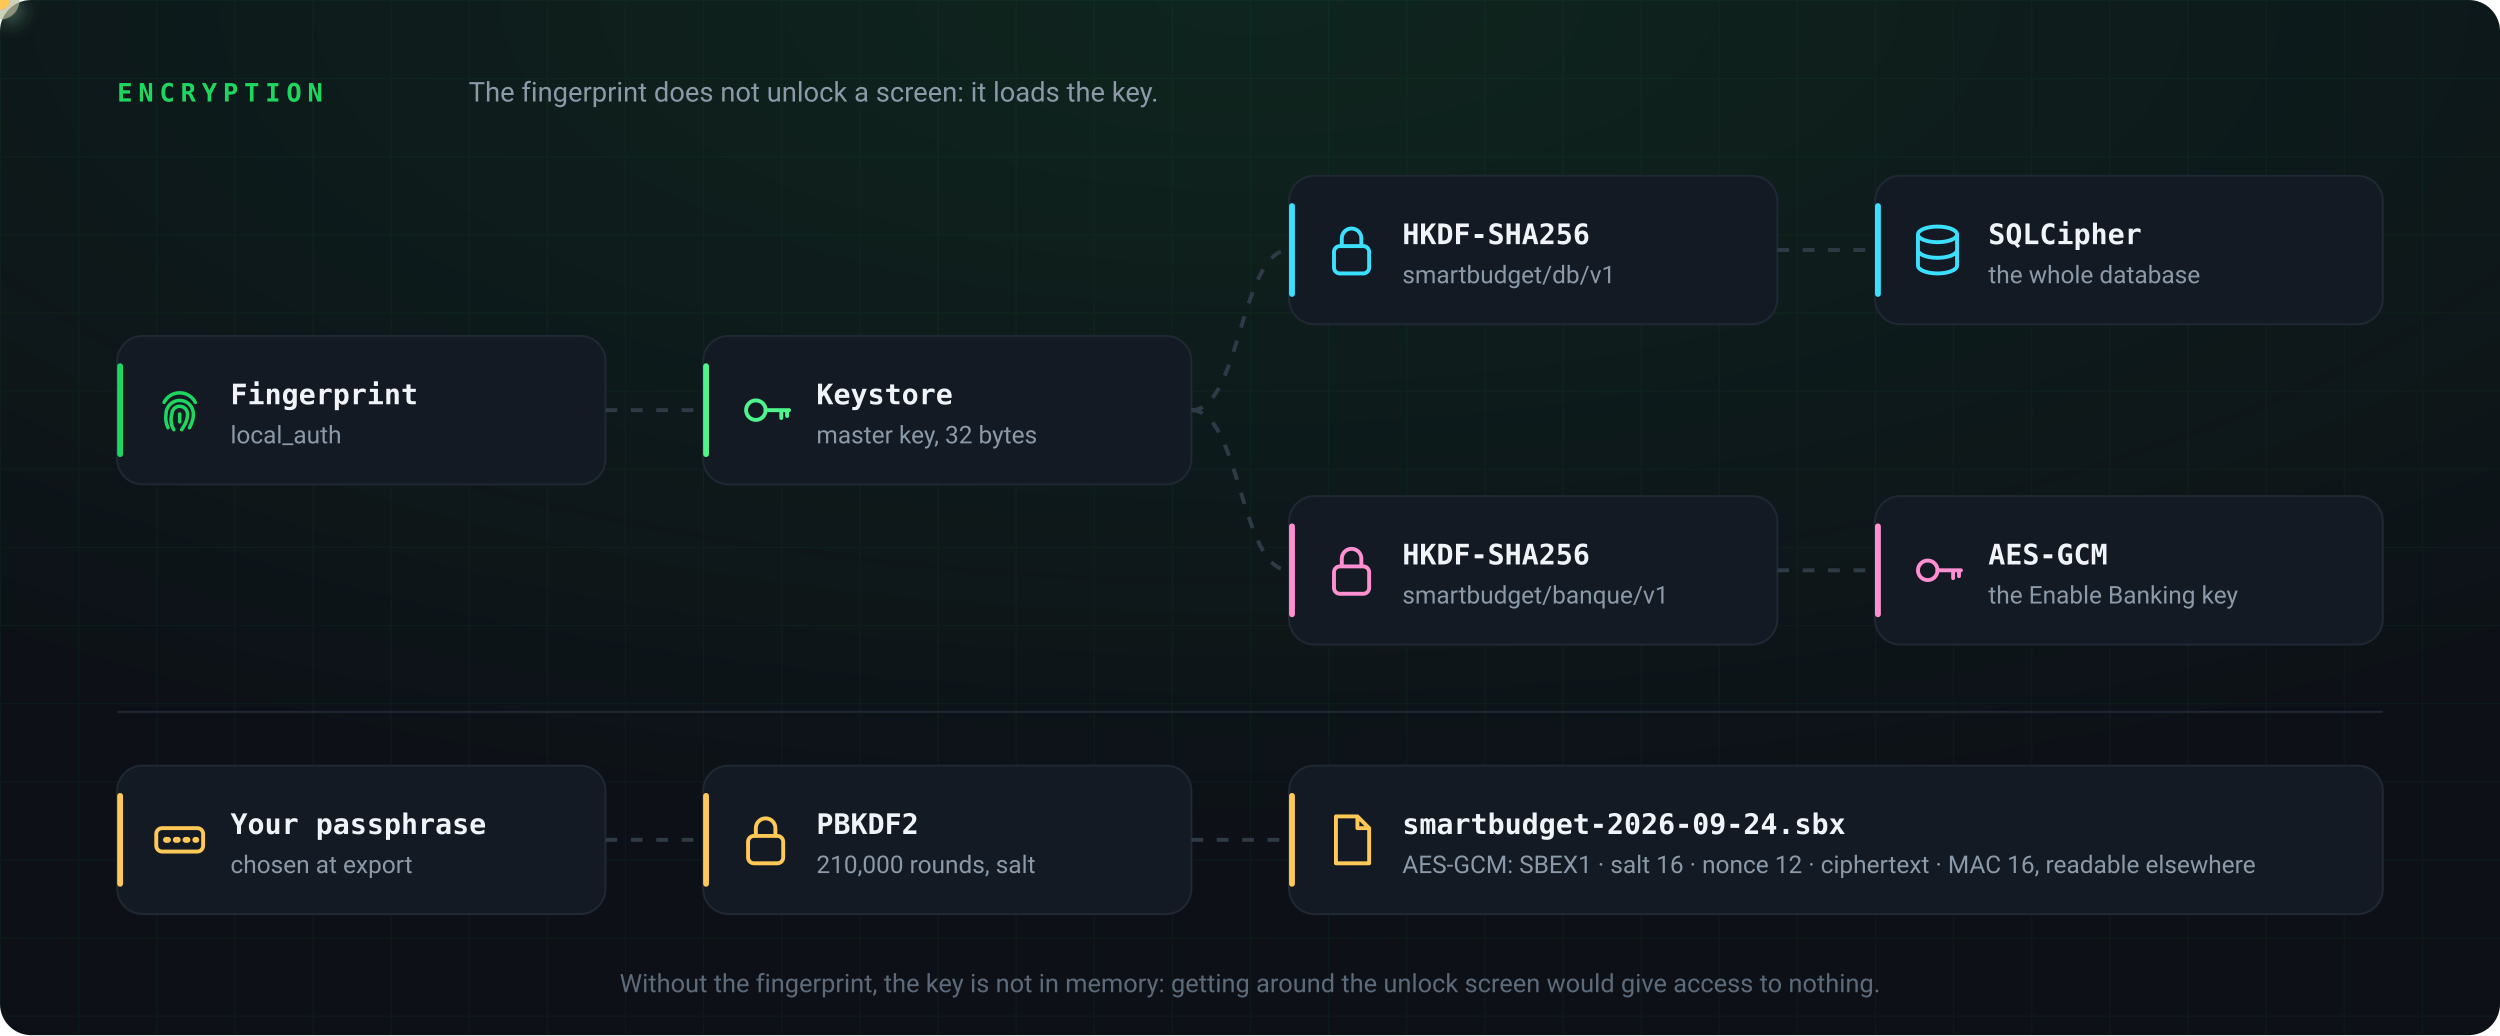
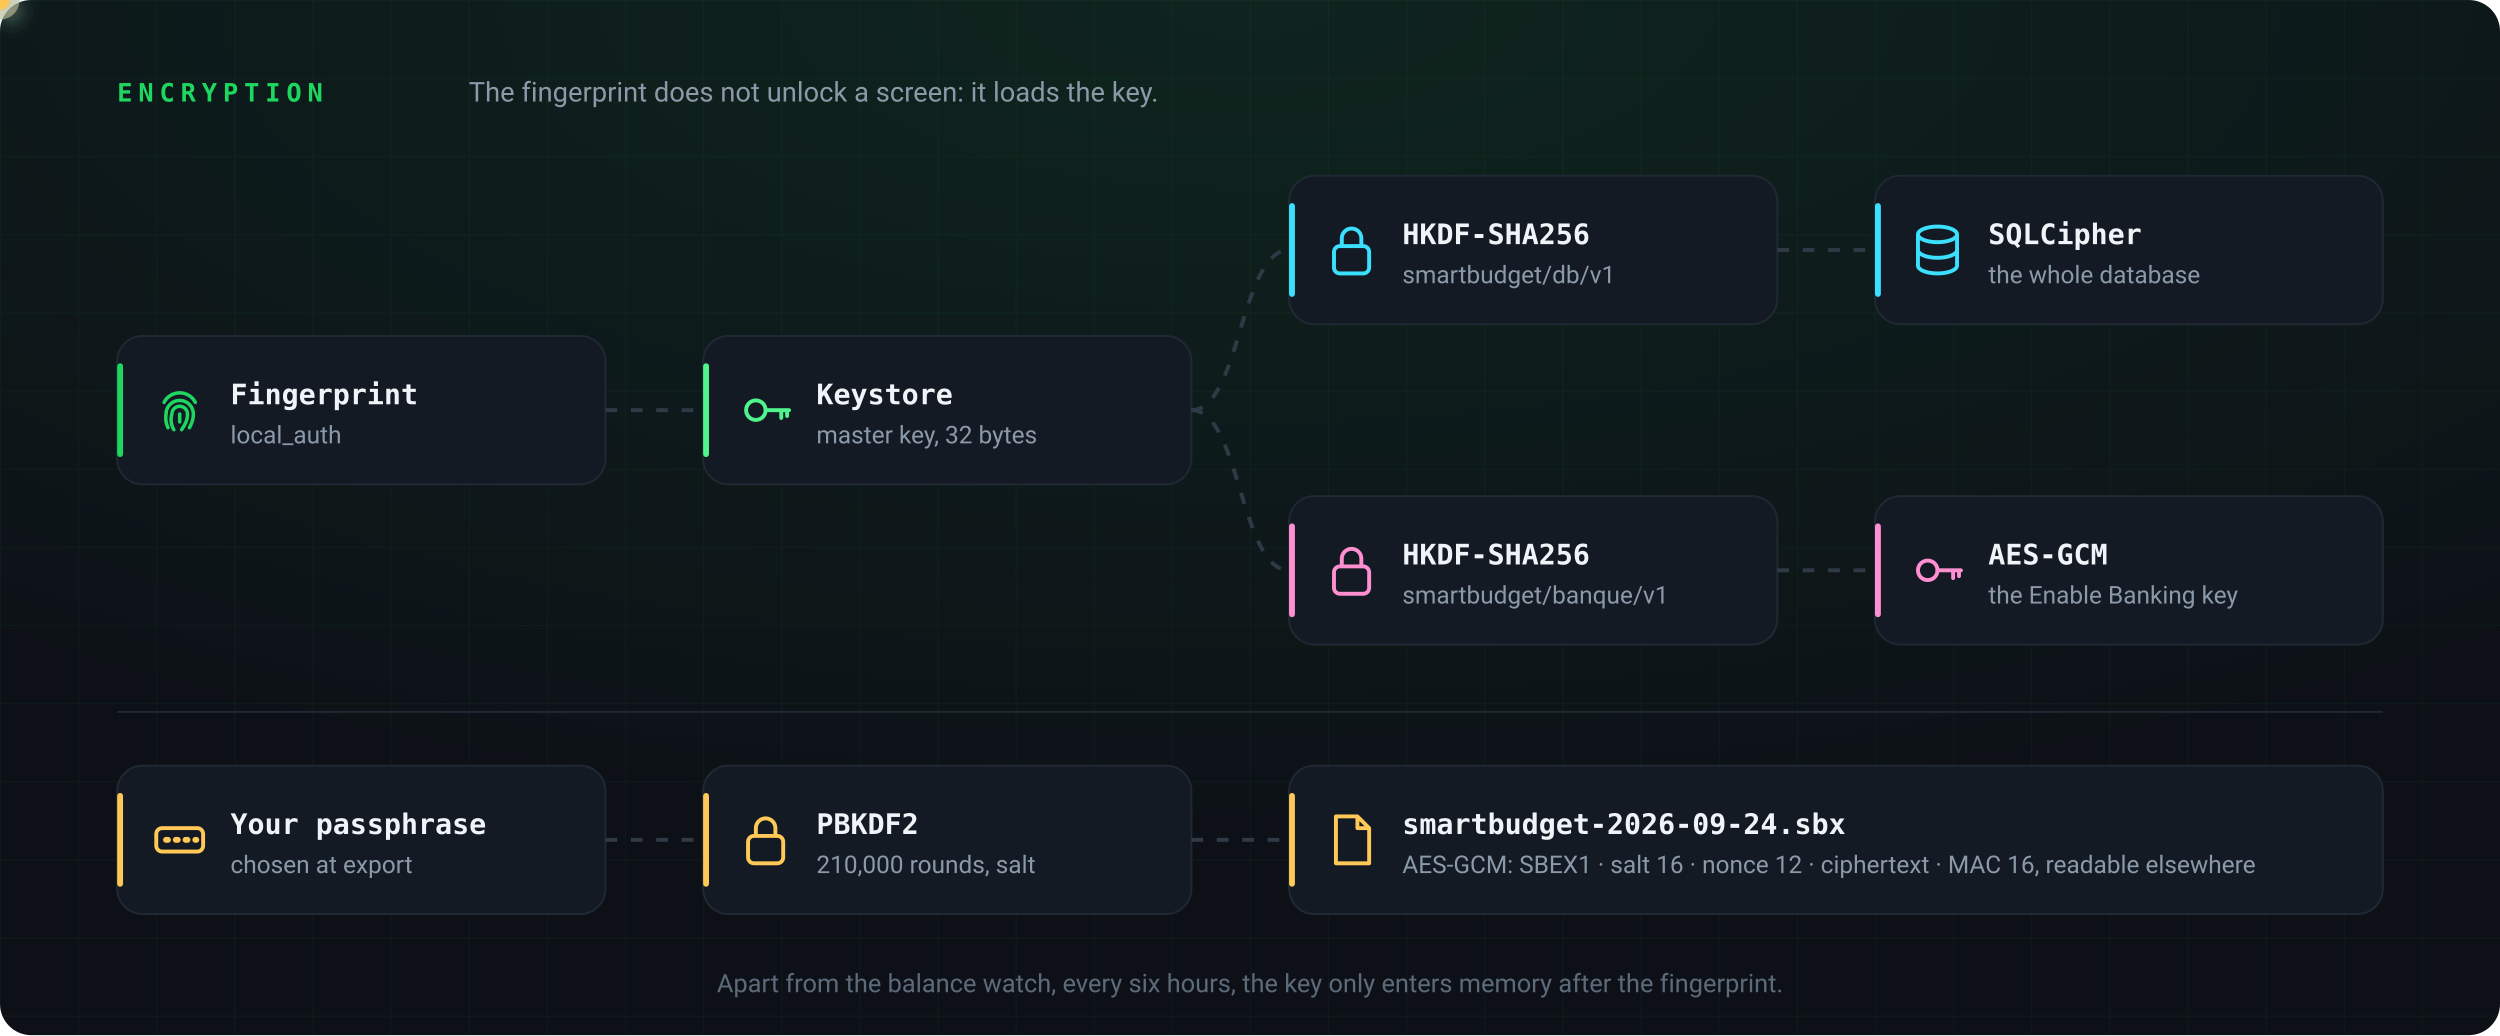
- <svg xmlns="http://www.w3.org/2000/svg" viewBox="0 0 1280 530" width="1280" height="530" role="img" aria-label="Encryption. The fingerprint loads the 32-byte master key from the Android Keystore. HKDF-SHA256 derives two keys from it: one opens the SQLCipher database, the other encrypts the Enable Banking private key with AES-GCM. Separately, the backup: a passphrase chosen at export goes through 210,000 rounds of PBKDF2 and encrypts, with AES-GCM, a .sbx file readable on another phone. Without the fingerprint, the key is not in memory, and getting around the unlock screen gives access to nothing.">
+ <svg xmlns="http://www.w3.org/2000/svg" viewBox="0 0 1280 530" width="1280" height="530" role="img" aria-label="Encryption. The fingerprint loads the 32-byte master key from the Android Keystore. HKDF-SHA256 derives two keys from it: one opens the SQLCipher database, the other encrypts the Enable Banking private key with AES-GCM. Separately, the backup: a passphrase chosen at export goes through 210,000 rounds of PBKDF2 and encrypts, with AES-GCM, a .sbx file readable on another phone. Outside the balance watch, which loads it every six hours just long enough to read the balance, the key only enters memory after the fingerprint.">
  <defs>
    <filter id="halo" x="-50%" y="-50%" width="200%" height="200%">
      <feGaussianBlur stdDeviation="6" result="b" />
      <feMerge>
        <feMergeNode in="b" />
        <feMergeNode in="SourceGraphic" />
      </feMerge>
    </filter>
    <pattern id="grille" width="40" height="40" patternUnits="userSpaceOnUse">
      <path d="M40 0H0V40" fill="none" stroke="#1ED760" stroke-opacity="0.05" />
    </pattern>
    <pattern id="hachures" width="10" height="10" patternUnits="userSpaceOnUse" patternTransform="rotate(45)">
      <rect width="10" height="10" fill="#161D27" />
      <line x1="0" y1="0" x2="0" y2="10" stroke="#2A3542" stroke-width="4" />
    </pattern>
    <radialGradient id="lueur" cx="50%" cy="0%" r="80%">
      <stop offset="0" stop-color="#1ED760" stop-opacity="0.10" />
      <stop offset="1" stop-color="#1ED760" stop-opacity="0" />
    </radialGradient>
  </defs>
  <rect width="1280" height="530" rx="16" fill="#0D1117" />
  <rect width="1280" height="530" rx="16" fill="url(#grille)" />
  <rect width="1280" height="530" rx="16" fill="url(#lueur)" />
  <text x="60" y="52" font-family="ui-monospace,SFMono-Regular,Menlo,Consolas,monospace" font-size="13" font-weight="700" fill="#1ED760" text-anchor="start" letter-spacing="3">ENCRYPTION</text>
  <text x="240" y="52" font-family="system-ui,-apple-system,Segoe UI,Roboto,Helvetica,Arial,sans-serif" font-size="14" font-weight="400" fill="#8B99A8" text-anchor="start">The fingerprint does not unlock a screen: it loads the key.</text>
  <g filter="url(#halo)">
    <circle r="10" fill="#1ED760" opacity="0.22">
      <animateMotion dur="10s" repeatCount="indefinite" path="M185 210 H485" keyPoints="0;0;1;1" keyTimes="0;0.03;0.18;1" calcMode="linear" />
    </circle>
    <circle r="5" fill="#1ED760">
      <animateMotion dur="10s" repeatCount="indefinite" path="M185 210 H485" keyPoints="0;0;1;1" keyTimes="0;0.03;0.18;1" calcMode="linear" />
    </circle>
  </g>
  <g filter="url(#halo)">
    <circle r="10" fill="#3CE0FF" opacity="0.22">
      <animateMotion dur="10s" repeatCount="indefinite" path="M485 210 H610 C635 210 635 128 660 128 H1090" keyPoints="0;0;1;1" keyTimes="0;0.18;0.5;1" calcMode="linear" />
    </circle>
    <circle r="5" fill="#3CE0FF">
      <animateMotion dur="10s" repeatCount="indefinite" path="M485 210 H610 C635 210 635 128 660 128 H1090" keyPoints="0;0;1;1" keyTimes="0;0.18;0.5;1" calcMode="linear" />
    </circle>
  </g>
  <g filter="url(#halo)">
    <circle r="10" fill="#FF8FD1" opacity="0.22">
      <animateMotion dur="10s" repeatCount="indefinite" path="M485 210 H610 C635 210 635 292 660 292 H1090" keyPoints="0;0;1;1" keyTimes="0;0.18;0.5;1" calcMode="linear" />
    </circle>
    <circle r="5" fill="#FF8FD1">
      <animateMotion dur="10s" repeatCount="indefinite" path="M485 210 H610 C635 210 635 292 660 292 H1090" keyPoints="0;0;1;1" keyTimes="0;0.18;0.5;1" calcMode="linear" />
    </circle>
  </g>
  <g filter="url(#halo)">
    <circle r="10" fill="#FFC857" opacity="0.22">
      <animateMotion dur="10s" repeatCount="indefinite" path="M185 430 H940" keyPoints="0;0;1;1" keyTimes="0;0.5;0.8;1" calcMode="linear" />
    </circle>
    <circle r="5" fill="#FFC857">
      <animateMotion dur="10s" repeatCount="indefinite" path="M185 430 H940" keyPoints="0;0;1;1" keyTimes="0;0.5;0.8;1" calcMode="linear" />
    </circle>
  </g>
  <g>
    <rect x="60" y="172" width="250" height="76" rx="13" fill="#131A24" stroke="#1F2833" />
    <rect x="60" y="172" width="250" height="76" rx="13" fill="none" stroke="#1ED760" stroke-width="1.5" opacity="0" filter="url(#halo)">
      <animate attributeName="opacity" dur="10s" repeatCount="indefinite" keyTimes="0;0;0.2;0.22;1" values="0;1;1;0;0" />
    </rect>
    <rect x="60" y="186" width="3" height="48" rx="1.5" fill="#1ED760" />
    <g transform="translate(78,196)">
      <path d="M6 10 A9 9 0 0 1 22 10 M8 23 A12 12 0 0 1 7 16 A7 7 0 0 1 21 16 C21 19 20 21 19 23 M11 24 A10 10 0 0 1 10 16 A4 4 0 0 1 18 16 C18 19 17 21 15 24 M14 16 V20" fill="none" stroke="#1ED760" stroke-width="1.8" stroke-linecap="round" />
    </g>
    <text x="118" y="207" font-family="ui-monospace,SFMono-Regular,Menlo,Consolas,monospace" font-size="14.5" font-weight="700" fill="#F0F4F8" text-anchor="start">Fingerprint</text>
    <text x="118" y="227" font-family="system-ui,-apple-system,Segoe UI,Roboto,Helvetica,Arial,sans-serif" font-size="12.5" font-weight="400" fill="#8B99A8" text-anchor="start">local_auth</text>
  </g>
  <g>
    <rect x="360" y="172" width="250" height="76" rx="13" fill="#131A24" stroke="#1F2833" />
    <rect x="360" y="172" width="250" height="76" rx="13" fill="none" stroke="#50F48D" stroke-width="1.5" opacity="0" filter="url(#halo)">
      <animate attributeName="opacity" dur="10s" repeatCount="indefinite" keyTimes="0;0.1;0.12;0.35;0.37;1" values="0;0;1;1;0;0" />
    </rect>
    <rect x="360" y="186" width="3" height="48" rx="1.5" fill="#50F48D" />
    <g transform="translate(378,196)">
      <circle cx="9" cy="14" r="5" fill="none" stroke="#50F48D" stroke-width="2" />
      <path d="M14 14 H26 M22 14 V18 M25 14 V17" stroke="#50F48D" stroke-width="2" stroke-linecap="round" />
    </g>
    <text x="418" y="207" font-family="ui-monospace,SFMono-Regular,Menlo,Consolas,monospace" font-size="14.5" font-weight="700" fill="#F0F4F8" text-anchor="start">Keystore</text>
    <text x="418" y="227" font-family="system-ui,-apple-system,Segoe UI,Roboto,Helvetica,Arial,sans-serif" font-size="12.5" font-weight="400" fill="#8B99A8" text-anchor="start">master key, 32 bytes</text>
  </g>
  <g>
    <rect x="660" y="90" width="250" height="76" rx="13" fill="#131A24" stroke="#1F2833" />
    <rect x="660" y="90" width="250" height="76" rx="13" fill="none" stroke="#3CE0FF" stroke-width="1.5" opacity="0" filter="url(#halo)">
      <animate attributeName="opacity" dur="10s" repeatCount="indefinite" keyTimes="0;0.28;0.3;0.6;0.62;1" values="0;0;1;1;0;0" />
    </rect>
    <rect x="660" y="104" width="3" height="48" rx="1.5" fill="#3CE0FF" />
    <g transform="translate(678,114)">
      <rect x="5" y="12" width="18" height="14" rx="3" fill="none" stroke="#3CE0FF" stroke-width="2" />
      <path d="M9 12 V8 A5 5 0 0 1 19 8 V12" fill="none" stroke="#3CE0FF" stroke-width="2" />
    </g>
    <text x="718" y="125" font-family="ui-monospace,SFMono-Regular,Menlo,Consolas,monospace" font-size="14.5" font-weight="700" fill="#F0F4F8" text-anchor="start">HKDF-SHA256</text>
    <text x="718" y="145" font-family="system-ui,-apple-system,Segoe UI,Roboto,Helvetica,Arial,sans-serif" font-size="12.5" font-weight="400" fill="#8B99A8" text-anchor="start">smartbudget/db/v1</text>
  </g>
  <g>
    <rect x="660" y="254" width="250" height="76" rx="13" fill="#131A24" stroke="#1F2833" />
    <rect x="660" y="254" width="250" height="76" rx="13" fill="none" stroke="#FF8FD1" stroke-width="1.5" opacity="0" filter="url(#halo)">
      <animate attributeName="opacity" dur="10s" repeatCount="indefinite" keyTimes="0;0.28;0.3;0.6;0.62;1" values="0;0;1;1;0;0" />
    </rect>
    <rect x="660" y="268" width="3" height="48" rx="1.5" fill="#FF8FD1" />
    <g transform="translate(678,278)">
      <rect x="5" y="12" width="18" height="14" rx="3" fill="none" stroke="#FF8FD1" stroke-width="2" />
      <path d="M9 12 V8 A5 5 0 0 1 19 8 V12" fill="none" stroke="#FF8FD1" stroke-width="2" />
    </g>
    <text x="718" y="289" font-family="ui-monospace,SFMono-Regular,Menlo,Consolas,monospace" font-size="14.5" font-weight="700" fill="#F0F4F8" text-anchor="start">HKDF-SHA256</text>
    <text x="718" y="309" font-family="system-ui,-apple-system,Segoe UI,Roboto,Helvetica,Arial,sans-serif" font-size="12.5" font-weight="400" fill="#8B99A8" text-anchor="start">smartbudget/banque/v1</text>
  </g>
  <g>
    <rect x="960" y="90" width="260" height="76" rx="13" fill="#131A24" stroke="#1F2833" />
    <rect x="960" y="90" width="260" height="76" rx="13" fill="none" stroke="#3CE0FF" stroke-width="1.5" opacity="0" filter="url(#halo)">
      <animate attributeName="opacity" dur="10s" repeatCount="indefinite" keyTimes="0;0.43;0.45;0.8;0.82;1" values="0;0;1;1;0;0" />
    </rect>
    <rect x="960" y="104" width="3" height="48" rx="1.5" fill="#3CE0FF" />
    <g transform="translate(978,114)">
      <ellipse cx="14" cy="6" rx="10" ry="4" fill="none" stroke="#3CE0FF" stroke-width="2" />
      <path d="M4 6 V22 A10 4 0 0 0 24 22 V6 M4 14 A10 4 0 0 0 24 14" fill="none" stroke="#3CE0FF" stroke-width="2" />
    </g>
    <text x="1018" y="125" font-family="ui-monospace,SFMono-Regular,Menlo,Consolas,monospace" font-size="14.5" font-weight="700" fill="#F0F4F8" text-anchor="start">SQLCipher</text>
    <text x="1018" y="145" font-family="system-ui,-apple-system,Segoe UI,Roboto,Helvetica,Arial,sans-serif" font-size="12.5" font-weight="400" fill="#8B99A8" text-anchor="start">the whole database</text>
  </g>
  <g>
    <rect x="960" y="254" width="260" height="76" rx="13" fill="#131A24" stroke="#1F2833" />
    <rect x="960" y="254" width="260" height="76" rx="13" fill="none" stroke="#FF8FD1" stroke-width="1.5" opacity="0" filter="url(#halo)">
      <animate attributeName="opacity" dur="10s" repeatCount="indefinite" keyTimes="0;0.43;0.45;0.8;0.82;1" values="0;0;1;1;0;0" />
    </rect>
    <rect x="960" y="268" width="3" height="48" rx="1.5" fill="#FF8FD1" />
    <g transform="translate(978,278)">
      <circle cx="9" cy="14" r="5" fill="none" stroke="#FF8FD1" stroke-width="2" />
      <path d="M14 14 H26 M22 14 V18 M25 14 V17" stroke="#FF8FD1" stroke-width="2" stroke-linecap="round" />
    </g>
    <text x="1018" y="289" font-family="ui-monospace,SFMono-Regular,Menlo,Consolas,monospace" font-size="14.5" font-weight="700" fill="#F0F4F8" text-anchor="start">AES-GCM</text>
    <text x="1018" y="309" font-family="system-ui,-apple-system,Segoe UI,Roboto,Helvetica,Arial,sans-serif" font-size="12.5" font-weight="400" fill="#8B99A8" text-anchor="start">the Enable Banking key</text>
  </g>
  <path d="M310 210 H360" fill="none" stroke="#2F3A47" stroke-width="2" stroke-dasharray="6 7">
    <animate attributeName="stroke-dashoffset" from="26" to="0" dur="1.2s" repeatCount="indefinite" />
  </path>
  <path d="M610 210 C635 210 635 128 660 128 M910 128 H960" fill="none" stroke="#2F3A47" stroke-width="2" stroke-dasharray="6 7">
    <animate attributeName="stroke-dashoffset" from="26" to="0" dur="1.2s" repeatCount="indefinite" />
  </path>
  <path d="M610 210 C635 210 635 292 660 292 M910 292 H960" fill="none" stroke="#2F3A47" stroke-width="2" stroke-dasharray="6 7">
    <animate attributeName="stroke-dashoffset" from="26" to="0" dur="1.2s" repeatCount="indefinite" />
  </path>
  <rect x="60" y="364" width="1160" height="1" fill="#1F2833" />
  <g>
    <rect x="60" y="392" width="250" height="76" rx="13" fill="#131A24" stroke="#1F2833" />
    <rect x="60" y="392" width="250" height="76" rx="13" fill="none" stroke="#FFC857" stroke-width="1.5" opacity="0" filter="url(#halo)">
      <animate attributeName="opacity" dur="10s" repeatCount="indefinite" keyTimes="0;0.48;0.5;0.75;0.77;1" values="0;0;1;1;0;0" />
    </rect>
    <rect x="60" y="406" width="3" height="48" rx="1.5" fill="#FFC857" />
    <g transform="translate(78,416)">
      <rect x="2" y="8" width="24" height="12" rx="3" fill="none" stroke="#FFC857" stroke-width="2" />
      <path d="M7 14 H8 M12 14 H13 M17 14 H18 M22 14 H22.5" stroke="#FFC857" stroke-width="3" stroke-linecap="round" />
    </g>
    <text x="118" y="427" font-family="ui-monospace,SFMono-Regular,Menlo,Consolas,monospace" font-size="14.5" font-weight="700" fill="#F0F4F8" text-anchor="start">Your passphrase</text>
    <text x="118" y="447" font-family="system-ui,-apple-system,Segoe UI,Roboto,Helvetica,Arial,sans-serif" font-size="12.5" font-weight="400" fill="#8B99A8" text-anchor="start">chosen at export</text>
  </g>
  <g>
    <rect x="360" y="392" width="250" height="76" rx="13" fill="#131A24" stroke="#1F2833" />
    <rect x="360" y="392" width="250" height="76" rx="13" fill="none" stroke="#FFC857" stroke-width="1.5" opacity="0" filter="url(#halo)">
      <animate attributeName="opacity" dur="10s" repeatCount="indefinite" keyTimes="0;0.58;0.6;0.85;0.87;1" values="0;0;1;1;0;0" />
    </rect>
    <rect x="360" y="406" width="3" height="48" rx="1.5" fill="#FFC857" />
    <g transform="translate(378,416)">
      <rect x="5" y="12" width="18" height="14" rx="3" fill="none" stroke="#FFC857" stroke-width="2" />
      <path d="M9 12 V8 A5 5 0 0 1 19 8 V12" fill="none" stroke="#FFC857" stroke-width="2" />
    </g>
    <text x="418" y="427" font-family="ui-monospace,SFMono-Regular,Menlo,Consolas,monospace" font-size="14.5" font-weight="700" fill="#F0F4F8" text-anchor="start">PBKDF2</text>
    <text x="418" y="447" font-family="system-ui,-apple-system,Segoe UI,Roboto,Helvetica,Arial,sans-serif" font-size="12.5" font-weight="400" fill="#8B99A8" text-anchor="start">210,000 rounds, salt</text>
  </g>
  <g>
    <rect x="660" y="392" width="560" height="76" rx="13" fill="#131A24" stroke="#1F2833" />
    <rect x="660" y="392" width="560" height="76" rx="13" fill="none" stroke="#FFC857" stroke-width="1.5" opacity="0" filter="url(#halo)">
      <animate attributeName="opacity" dur="10s" repeatCount="indefinite" keyTimes="0;0.68;0.7;0.95;0.97;1" values="0;0;1;1;0;0" />
    </rect>
    <rect x="660" y="406" width="3" height="48" rx="1.5" fill="#FFC857" />
    <g transform="translate(678,416)">
      <path d="M6 2 H17 L23 8 V26 H6 Z M17 2 V8 H23" fill="none" stroke="#FFC857" stroke-width="2" stroke-linejoin="round" />
    </g>
    <text x="718" y="427" font-family="ui-monospace,SFMono-Regular,Menlo,Consolas,monospace" font-size="14.5" font-weight="700" fill="#F0F4F8" text-anchor="start">smartbudget-2026-09-24.sbx</text>
    <text x="718" y="447" font-family="system-ui,-apple-system,Segoe UI,Roboto,Helvetica,Arial,sans-serif" font-size="12.5" font-weight="400" fill="#8B99A8" text-anchor="start">AES-GCM: SBEX1 · salt 16 · nonce 12 · ciphertext · MAC 16, readable elsewhere</text>
  </g>
  <path d="M310 430 H360 M610 430 H660" fill="none" stroke="#2F3A47" stroke-width="2" stroke-dasharray="6 7">
    <animate attributeName="stroke-dashoffset" from="26" to="0" dur="1.2s" repeatCount="indefinite" />
  </path>
-   <text x="640" y="508" font-family="system-ui,-apple-system,Segoe UI,Roboto,Helvetica,Arial,sans-serif" font-size="13" font-weight="400" fill="#5C6A7A" text-anchor="middle">Without the fingerprint, the key is not in memory: getting around the unlock screen would give access to nothing.</text>
+   <text x="640" y="508" font-family="system-ui,-apple-system,Segoe UI,Roboto,Helvetica,Arial,sans-serif" font-size="13" font-weight="400" fill="#5C6A7A" text-anchor="middle">Apart from the balance watch, every six hours, the key only enters memory after the fingerprint.</text>
</svg>
